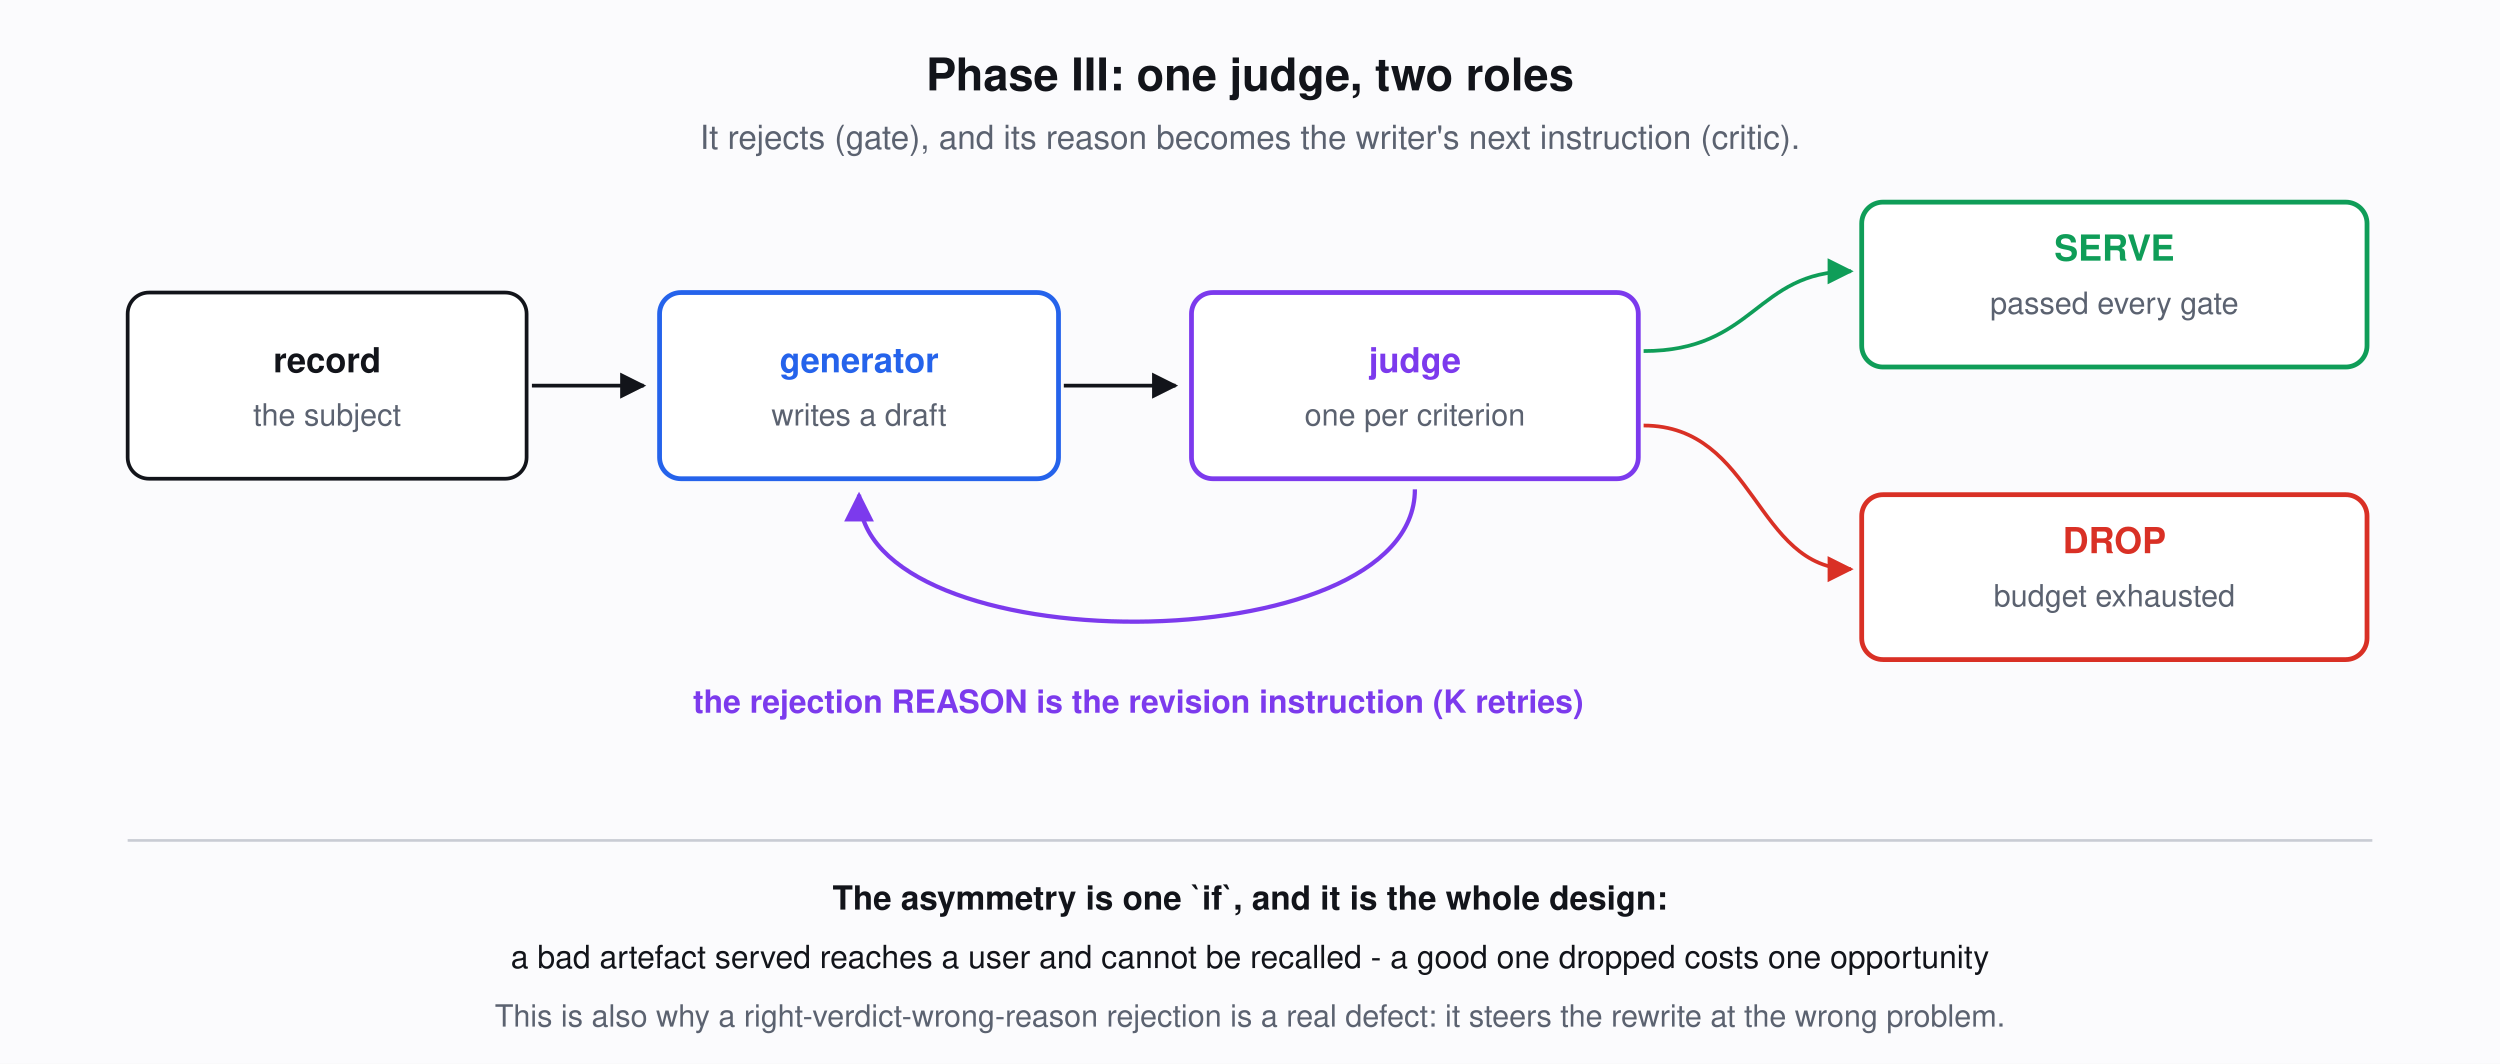
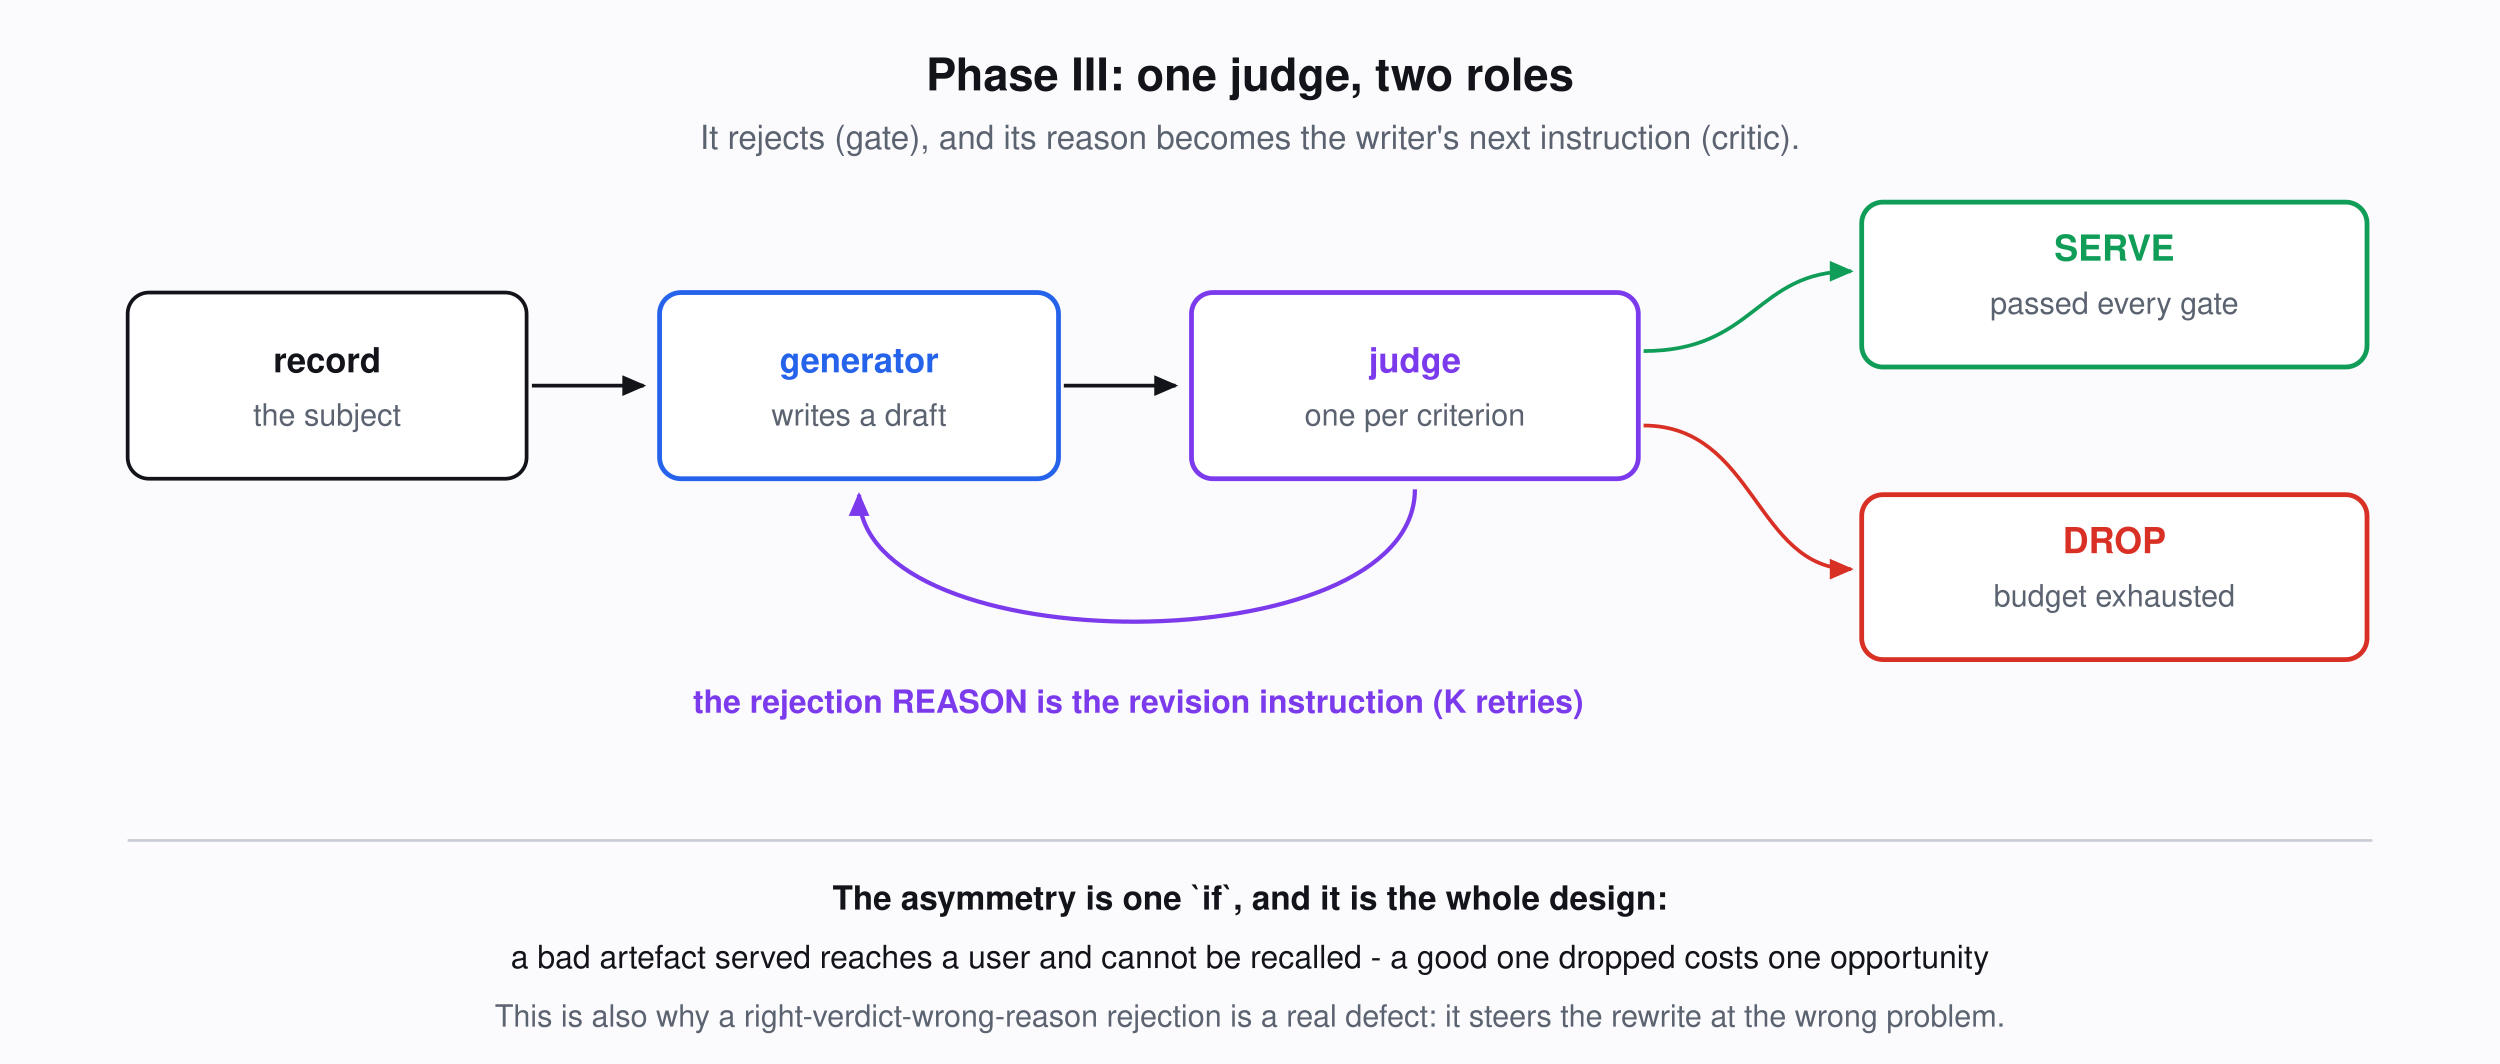
<svg xmlns="http://www.w3.org/2000/svg" viewBox="0 0 940 400" width="940" height="400" role="img" aria-label="The judge as gate and critic, with a bounded retry budget">
  <defs>
-     <marker id="ar-ink" viewBox="0 0 10 10" refX="9" refY="5" markerWidth="7" markerHeight="7" orient="auto-start-reverse">
-       <path d="M 0 0 L 10 5 L 0 10 z" fill="#12141a" />
+     <marker id="ar-ink" viewBox="0 0 9 9" refX="8" refY="4.5" markerUnits="userSpaceOnUse" markerWidth="9" markerHeight="9" orient="auto-start-reverse">
+       <path d="M 0 0.6 L 9 4.5 L 0 8.4 z" fill="#12141a" />
    </marker>
-     <marker id="ar-green" viewBox="0 0 10 10" refX="9" refY="5" markerWidth="7" markerHeight="7" orient="auto-start-reverse">
-       <path d="M 0 0 L 10 5 L 0 10 z" fill="#0f9d58" />
+     <marker id="ar-green" viewBox="0 0 9 9" refX="8" refY="4.5" markerUnits="userSpaceOnUse" markerWidth="9" markerHeight="9" orient="auto-start-reverse">
+       <path d="M 0 0.6 L 9 4.5 L 0 8.4 z" fill="#0f9d58" />
    </marker>
-     <marker id="ar-red" viewBox="0 0 10 10" refX="9" refY="5" markerWidth="7" markerHeight="7" orient="auto-start-reverse">
-       <path d="M 0 0 L 10 5 L 0 10 z" fill="#d93025" />
+     <marker id="ar-red" viewBox="0 0 9 9" refX="8" refY="4.5" markerUnits="userSpaceOnUse" markerWidth="9" markerHeight="9" orient="auto-start-reverse">
+       <path d="M 0 0.6 L 9 4.5 L 0 8.4 z" fill="#d93025" />
    </marker>
-     <marker id="ar-purple" viewBox="0 0 10 10" refX="9" refY="5" markerWidth="7" markerHeight="7" orient="auto-start-reverse">
-       <path d="M 0 0 L 10 5 L 0 10 z" fill="#7c3aed" />
+     <marker id="ar-purple" viewBox="0 0 9 9" refX="8" refY="4.5" markerUnits="userSpaceOnUse" markerWidth="9" markerHeight="9" orient="auto-start-reverse">
+       <path d="M 0 0.6 L 9 4.5 L 0 8.4 z" fill="#7c3aed" />
    </marker>
  </defs>
  <rect width="940" height="400" fill="#fbfbfd" />
  <text x="470.0" y="34" font-family="-apple-system, BlinkMacSystemFont, 'Segoe UI', Helvetica, Arial, sans-serif" font-size="17" fill="#12141a" text-anchor="middle" font-weight="600">Phase III: one judge, two roles</text>
  <text x="470.0" y="56" font-family="-apple-system, BlinkMacSystemFont, 'Segoe UI', Helvetica, Arial, sans-serif" font-size="12.5" fill="#5b6270" text-anchor="middle" font-weight="400">It rejects (gate), and its reason becomes the writer's next instruction (critic).</text>
  <rect x="48" y="110" width="150" height="70" rx="8" fill="#ffffff" stroke="#12141a" stroke-width="1.4" />
  <text x="123" y="140" font-family="-apple-system, BlinkMacSystemFont, 'Segoe UI', Helvetica, Arial, sans-serif" font-size="13" fill="#12141a" text-anchor="middle" font-weight="600">record</text>
  <text x="123" y="160" font-family="-apple-system, BlinkMacSystemFont, 'Segoe UI', Helvetica, Arial, sans-serif" font-size="11.5" fill="#5b6270" text-anchor="middle" font-weight="400">the subject</text>
  <rect x="248" y="110" width="150" height="70" rx="8" fill="#ffffff" stroke="#2563eb" stroke-width="1.8" />
  <text x="323" y="140" font-family="-apple-system, BlinkMacSystemFont, 'Segoe UI', Helvetica, Arial, sans-serif" font-size="13" fill="#2563eb" text-anchor="middle" font-weight="600">generator</text>
  <text x="323" y="160" font-family="-apple-system, BlinkMacSystemFont, 'Segoe UI', Helvetica, Arial, sans-serif" font-size="11.5" fill="#5b6270" text-anchor="middle" font-weight="400">writes a draft</text>
  <rect x="448" y="110" width="168" height="70" rx="8" fill="#ffffff" stroke="#7c3aed" stroke-width="1.8" />
  <text x="532" y="140" font-family="-apple-system, BlinkMacSystemFont, 'Segoe UI', Helvetica, Arial, sans-serif" font-size="13" fill="#7c3aed" text-anchor="middle" font-weight="600">judge</text>
  <text x="532" y="160" font-family="-apple-system, BlinkMacSystemFont, 'Segoe UI', Helvetica, Arial, sans-serif" font-size="11.5" fill="#5b6270" text-anchor="middle" font-weight="400">one per criterion</text>
  <rect x="700" y="76" width="190" height="62" rx="8" fill="#ffffff" stroke="#0f9d58" stroke-width="1.8" />
  <text x="795" y="98" font-family="-apple-system, BlinkMacSystemFont, 'Segoe UI', Helvetica, Arial, sans-serif" font-size="13.5" fill="#0f9d58" text-anchor="middle" font-weight="600">SERVE</text>
  <text x="795" y="118" font-family="-apple-system, BlinkMacSystemFont, 'Segoe UI', Helvetica, Arial, sans-serif" font-size="11.5" fill="#5b6270" text-anchor="middle" font-weight="400">passed every gate</text>
  <rect x="700" y="186" width="190" height="62" rx="8" fill="#ffffff" stroke="#d93025" stroke-width="1.8" />
  <text x="795" y="208" font-family="-apple-system, BlinkMacSystemFont, 'Segoe UI', Helvetica, Arial, sans-serif" font-size="13.5" fill="#d93025" text-anchor="middle" font-weight="600">DROP</text>
  <text x="795" y="228" font-family="-apple-system, BlinkMacSystemFont, 'Segoe UI', Helvetica, Arial, sans-serif" font-size="11.5" fill="#5b6270" text-anchor="middle" font-weight="400">budget exhausted</text>
  <line x1="200" y1="145" x2="242" y2="145" stroke="#12141a" stroke-width="1.4" marker-end="url(#ar-ink)" />
  <line x1="400" y1="145" x2="442" y2="145" stroke="#12141a" stroke-width="1.4" marker-end="url(#ar-ink)" />
  <path d="M 618 132 C 660 132, 660 102, 696 102" fill="none" stroke="#0f9d58" stroke-width="1.4" marker-end="url(#ar-green)" />
  <path d="M 618 160 C 660 160, 660 214, 696 214" fill="none" stroke="#d93025" stroke-width="1.4" marker-end="url(#ar-red)" />
  <path d="M 532 184 C 532 250, 323 250, 323 186" fill="none" stroke="#7c3aed" stroke-width="1.6" marker-end="url(#ar-purple)" />
  <text x="428" y="268" font-family="-apple-system, BlinkMacSystemFont, 'Segoe UI', Helvetica, Arial, sans-serif" font-size="12" fill="#7c3aed" text-anchor="middle" font-weight="600">the rejection REASON is the revision instruction   (K retries)</text>
  <line x1="48" y1="316" x2="892" y2="316" stroke="#c9ccd4" stroke-width="1" />
  <text x="470.0" y="342" font-family="-apple-system, BlinkMacSystemFont, 'Segoe UI', Helvetica, Arial, sans-serif" font-size="12.5" fill="#12141a" text-anchor="middle" font-weight="600">The asymmetry is one `if`, and it is the whole design:</text>
  <text x="470.0" y="364" font-family="-apple-system, BlinkMacSystemFont, 'Segoe UI', Helvetica, Arial, sans-serif" font-size="12" fill="#12141a" text-anchor="middle" font-weight="400">a bad artefact served reaches a user and cannot be recalled   -   a good one dropped costs one opportunity</text>
  <text x="470.0" y="386" font-family="-apple-system, BlinkMacSystemFont, 'Segoe UI', Helvetica, Arial, sans-serif" font-size="11.5" fill="#5b6270" text-anchor="middle" font-weight="400">This is also why a right-verdict-wrong-reason rejection is a real defect: it steers the rewrite at the wrong problem.</text>
</svg>
